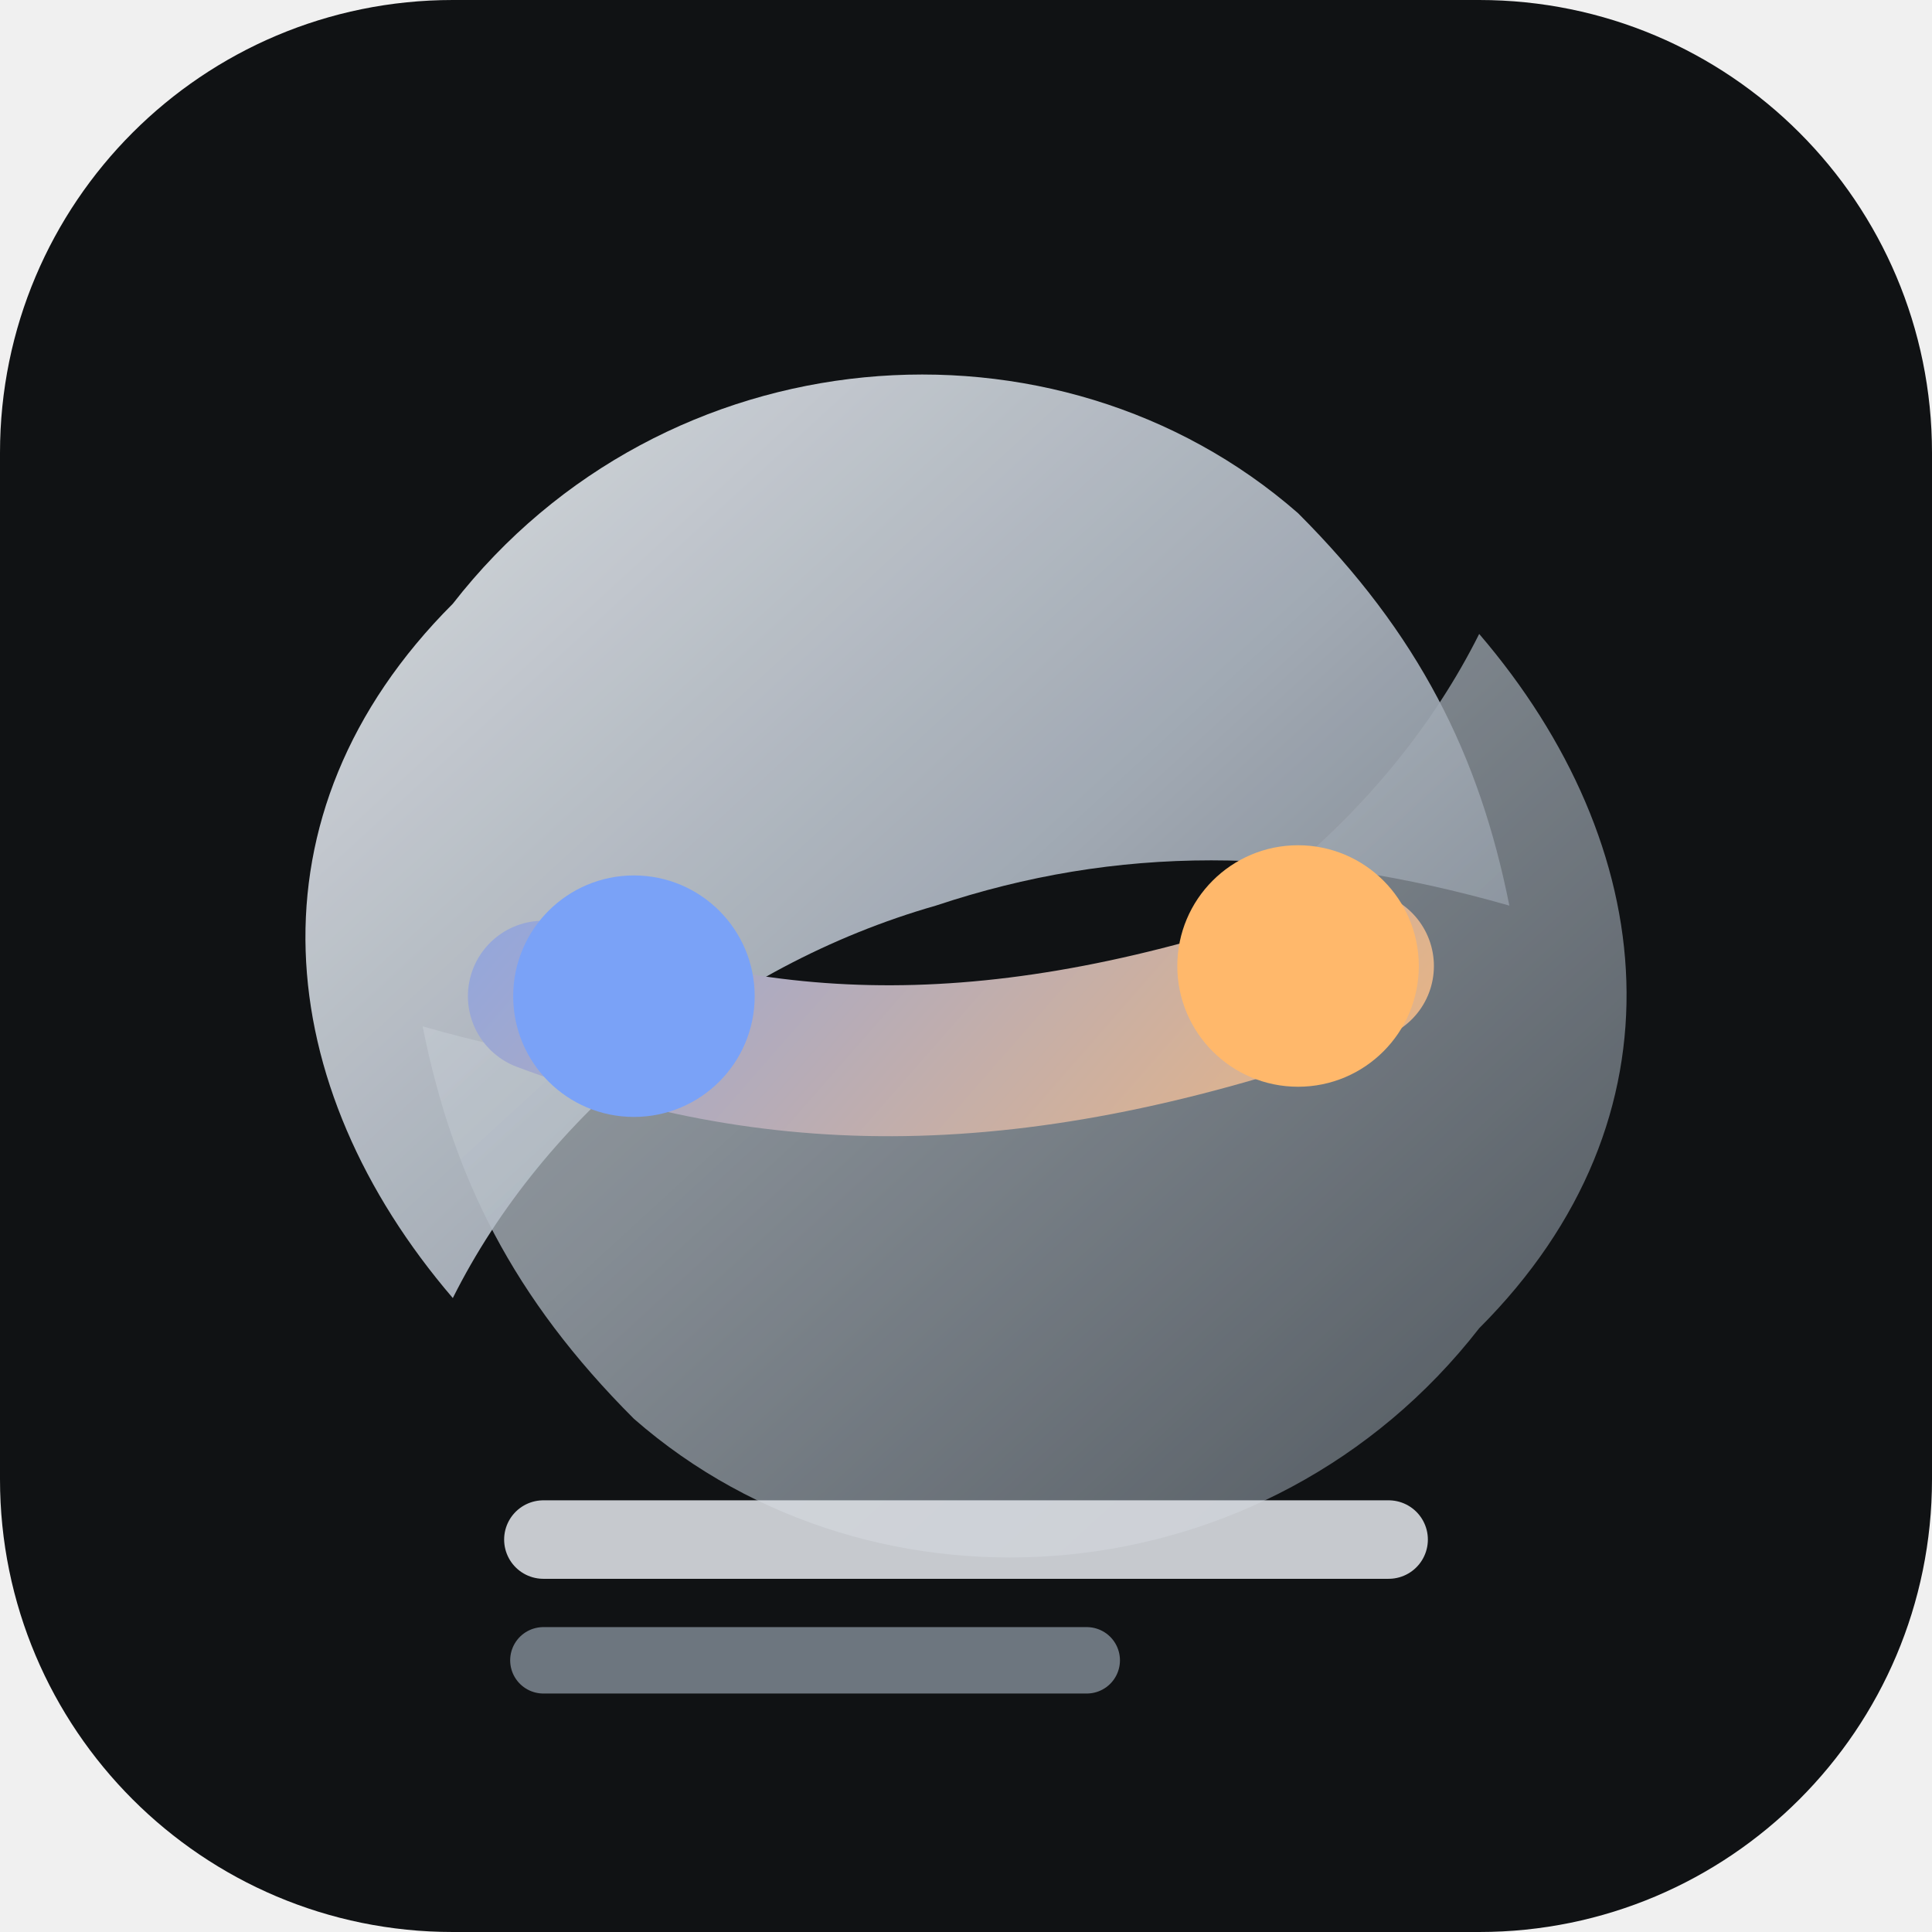
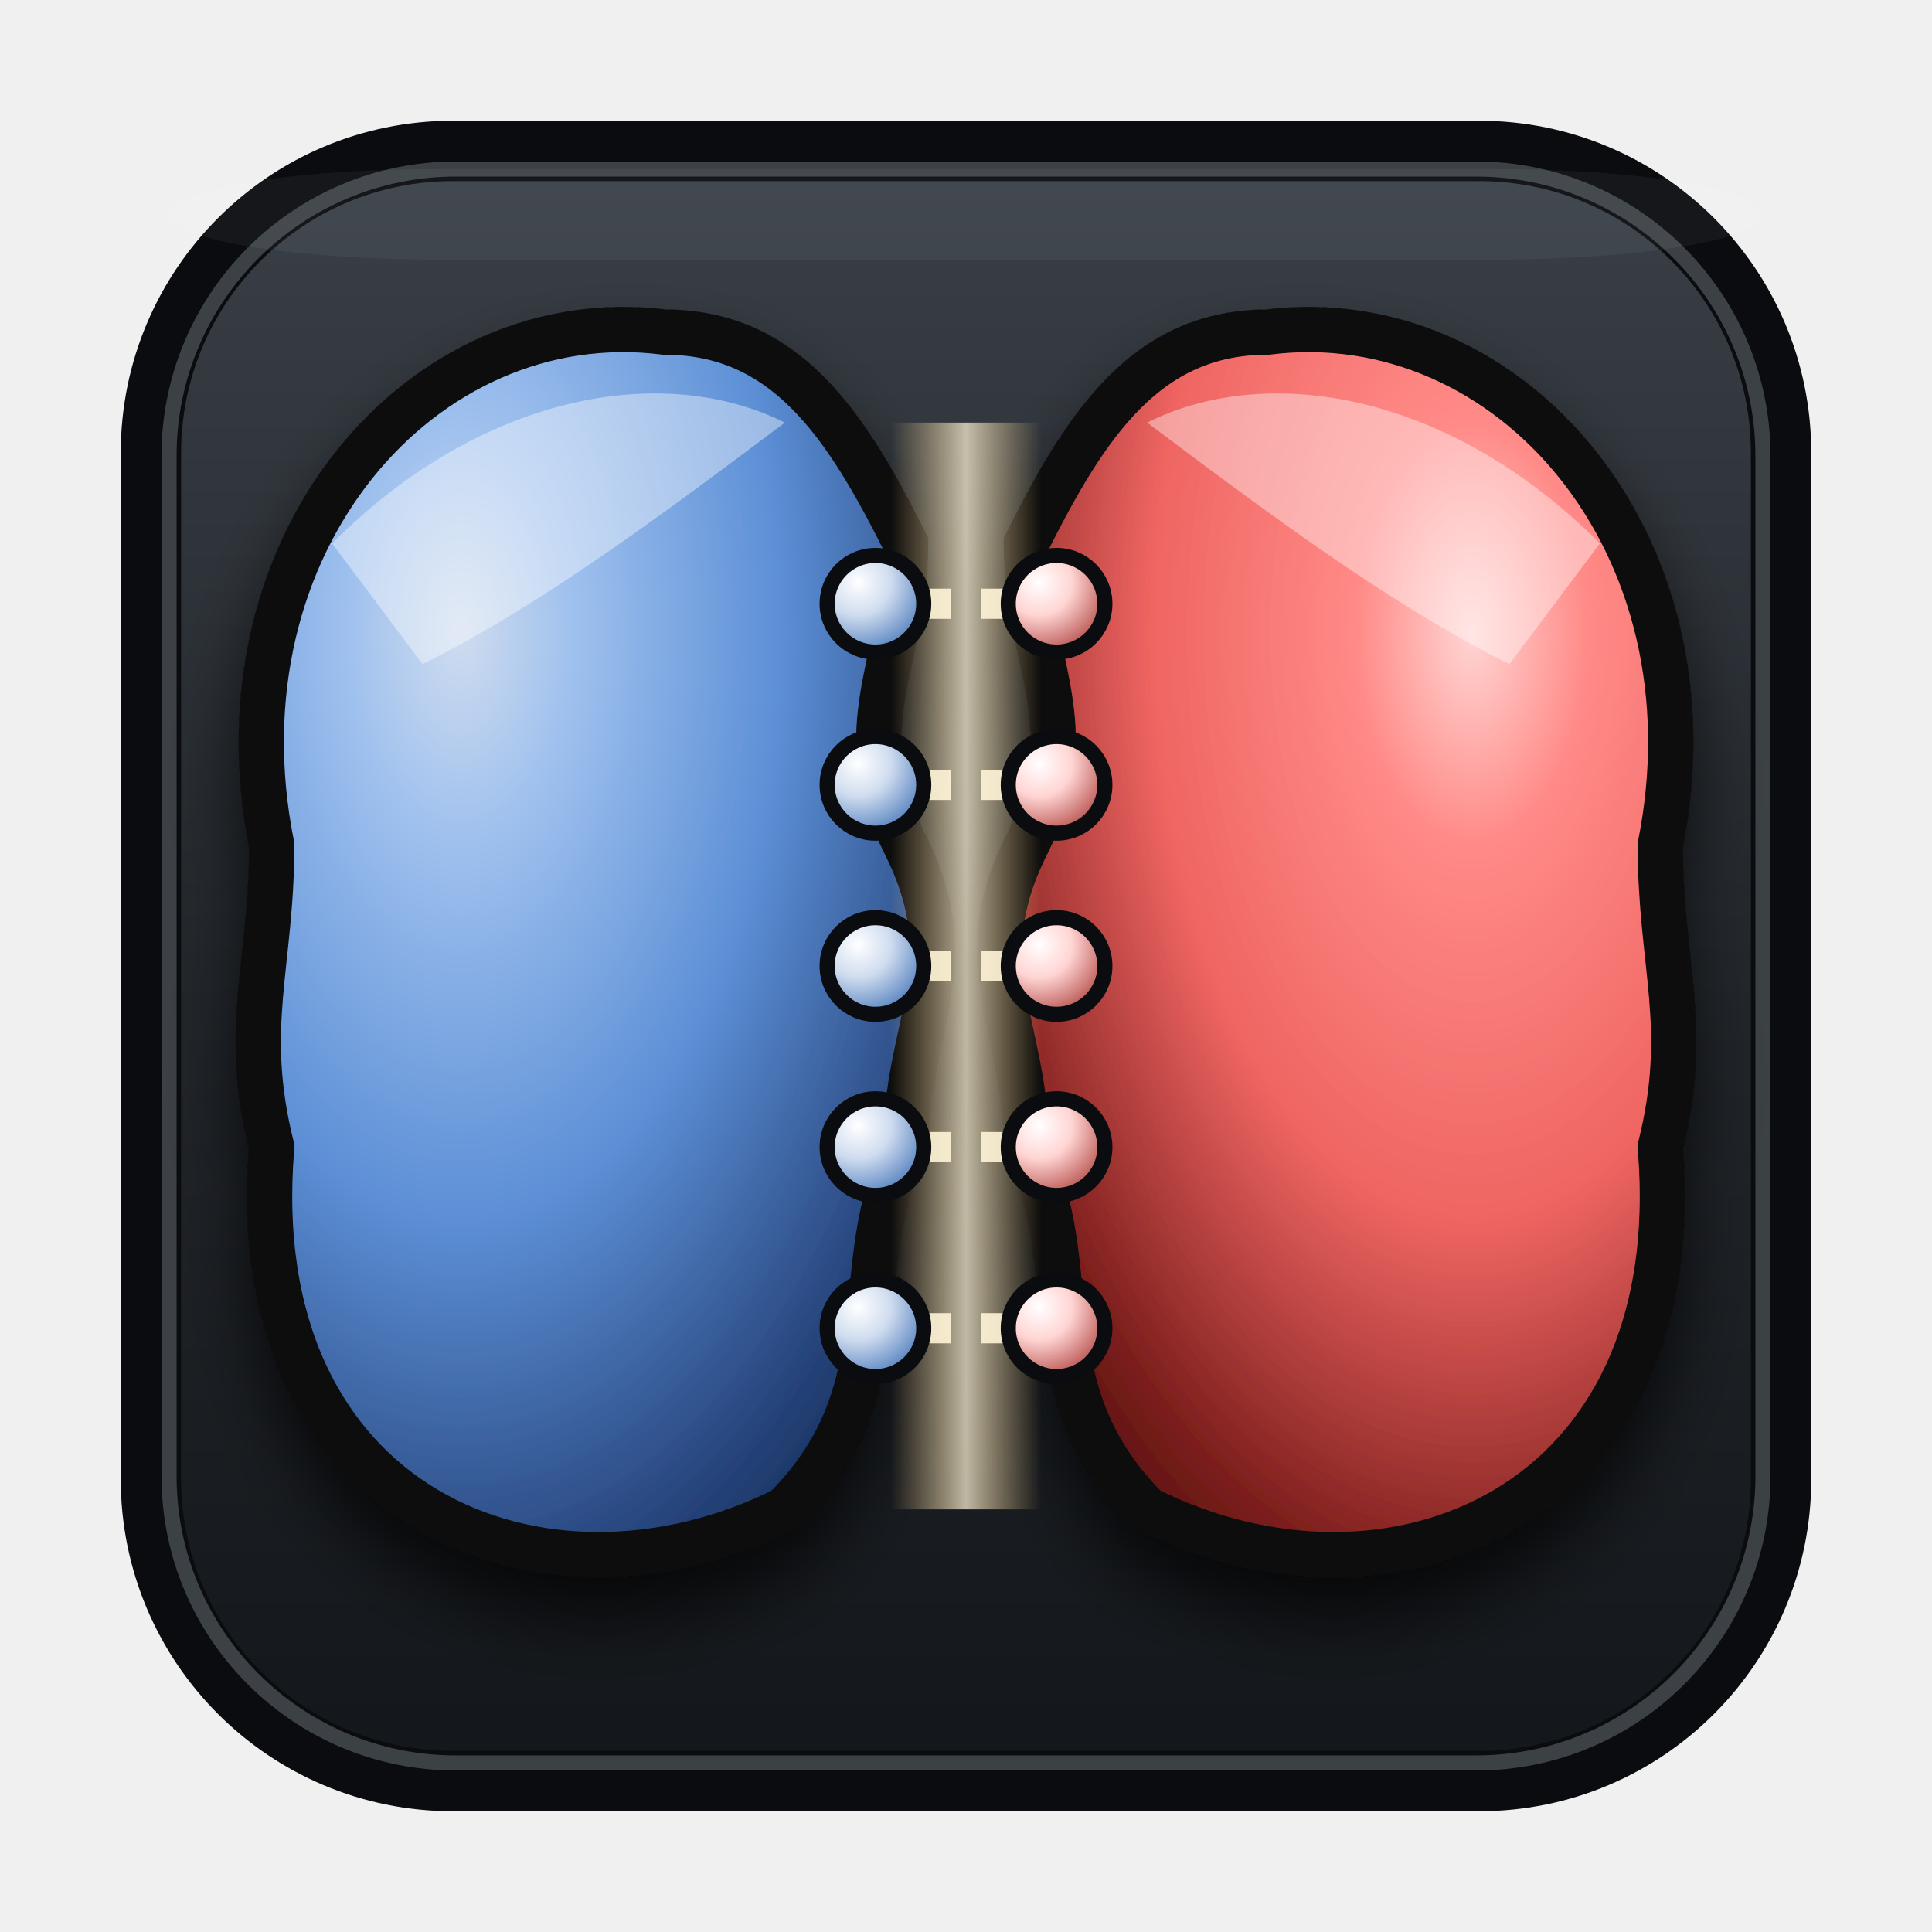
- <svg xmlns="http://www.w3.org/2000/svg" viewBox="0 0 64 64">
+ <svg xmlns="http://www.w3.org/2000/svg" width="64" height="64" viewBox="0 0 64 64">
  <defs>
-     <linearGradient id="g" x1="10" x2="54" y1="8" y2="56" gradientUnits="userSpaceOnUse">
-       <stop stop-color="#f2f5f7" />
-       <stop offset="0.48" stop-color="#aeb7c1" />
-       <stop offset="1" stop-color="#5a626b" />
+     <linearGradient id="psCard" x1="0" y1="0" x2="0" y2="1">
+       <stop offset="0" stop-color="#3a4047" />
+       <stop offset="0.5" stop-color="#23272c" />
+       <stop offset="1" stop-color="#13161a" />
    </linearGradient>
-     <linearGradient id="a" x1="16" x2="48" y1="18" y2="46" gradientUnits="userSpaceOnUse">
-       <stop stop-color="#7aa2f7" />
-       <stop offset="1" stop-color="#ffb86b" />
+     <radialGradient id="psSubA" cx="0.3" cy="0.25" r="0.95">
+       <stop offset="0" stop-color="#cfdcef" />
+       <stop offset="0.18" stop-color="#9ec0ee" />
+       <stop offset="0.5" stop-color="#5c8fd6" />
+       <stop offset="0.82" stop-color="#26447b" />
+       <stop offset="1" stop-color="#0e2247" />
+     </radialGradient>
+     <radialGradient id="psSubB" cx="0.7" cy="0.25" r="0.95">
+       <stop offset="0" stop-color="#ffd5d3" />
+       <stop offset="0.18" stop-color="#ff8a87" />
+       <stop offset="0.5" stop-color="#ef6562" />
+       <stop offset="0.82" stop-color="#7a1d1b" />
+       <stop offset="1" stop-color="#3a0c0a" />
+     </radialGradient>
+     <linearGradient id="psInterfaceA" x1="0" y1="0" x2="1" y2="0">
+       <stop offset="0" stop-color="#fbcf80" stop-opacity="0" />
+       <stop offset="0.5" stop-color="#fff4d6" stop-opacity="0.85" />
+       <stop offset="1" stop-color="#fbcf80" stop-opacity="0" />
    </linearGradient>
+     <radialGradient id="psResidueA" cx="0.32" cy="0.28" r="0.85">
+       <stop offset="0" stop-color="#ffffff" />
+       <stop offset="0.4" stop-color="#cfdcef" />
+       <stop offset="1" stop-color="#3a6db5" />
+     </radialGradient>
+     <radialGradient id="psResidueB" cx="0.32" cy="0.28" r="0.85">
+       <stop offset="0" stop-color="#ffffff" />
+       <stop offset="0.4" stop-color="#ffd5d3" />
+       <stop offset="1" stop-color="#a83632" />
+     </radialGradient>
+     <filter id="psDrop" x="-30%" y="-30%" width="160%" height="160%">
+       <feDropShadow dx="0" dy="1.4" stdDeviation="1.1" flood-color="#000000" flood-opacity="0.7" />
+     </filter>
  </defs>
-   <rect width="64" height="64" rx="15" fill="#101214" />
-   <path d="M15 20c7-9 20-10 28-3 4 4 6 8 7 13-7-2-13-2-19 0-7 2-13 7-16 13-6-7-7-16 0-23z" fill="url(#g)" opacity="0.92" />
-   <path d="M49 44c-7 9-20 10-28 3-4-4-6-8-7-13 7 2 13 2 19 0 7-2 13-7 16-13 6 7 7 16 0 23z" fill="url(#g)" opacity="0.74" />
-   <path d="M18 33c8 3 16 3 27-1" fill="none" stroke="url(#a)" stroke-width="5" stroke-linecap="round" />
-   <circle cx="21" cy="33" r="4" fill="#7aa2f7" />
-   <circle cx="43" cy="32" r="4" fill="#ffb86b" />
-   <path d="M18 51h28" stroke="#d9dde2" stroke-width="2.6" stroke-linecap="round" opacity="0.9" />
-   <path d="M18 55h18" stroke="#7e8792" stroke-width="2.2" stroke-linecap="round" opacity="0.85" />
+   <rect x="5" y="5" width="54" height="54" rx="10" fill="url(#psCard)" stroke="#0a0c0f" stroke-width="2" />
+   <rect x="5.6" y="5.6" width="52.8" height="52.8" rx="9.5" fill="none" stroke="#7a8088" stroke-width="0.5" opacity="0.45" />
+   <rect x="5.6" y="5.6" width="52.8" height="3" rx="9" fill="#ffffff" opacity="0.05" />
+   <g filter="url(#psDrop)">
+     <path d="M9 28 C7 18, 14 10, 22 11 C26 11, 28 14, 30 18 C30 22, 28 24, 30 28 C32 32, 30 34, 30 38 C28 42, 30 46, 26 50 C18 54, 8 50, 9 38 C8 34, 9 32, 9 28 Z" fill="url(#psSubA)" stroke="#0a0c0f" stroke-width="1.5" />
+     <path d="M11 18 C16 13, 22 12, 26 14 C22 17, 18 20, 14 22 Z" fill="#ffffff" opacity="0.4" />
+   </g>
+   <g filter="url(#psDrop)">
+     <path d="M55 28 C57 18, 50 10, 42 11 C38 11, 36 14, 34 18 C34 22, 36 24, 34 28 C32 32, 34 34, 34 38 C36 42, 34 46, 38 50 C46 54, 56 50, 55 38 C56 34, 55 32, 55 28 Z" fill="url(#psSubB)" stroke="#0a0c0f" stroke-width="1.5" />
+     <path d="M53 18 C48 13, 42 12, 38 14 C42 17, 46 20, 50 22 Z" fill="#ffffff" opacity="0.4" />
+   </g>
+   <rect x="29.5" y="14" width="5" height="36" fill="url(#psInterfaceA)" opacity="0.85" />
+   <line x1="30" y1="20" x2="34" y2="20" stroke="#fff4d6" stroke-width="1" stroke-dasharray="1.5,1" opacity="0.9" />
+   <line x1="30" y1="26" x2="34" y2="26" stroke="#fff4d6" stroke-width="1" stroke-dasharray="1.5,1" opacity="0.9" />
+   <line x1="30" y1="32" x2="34" y2="32" stroke="#fff4d6" stroke-width="1" stroke-dasharray="1.5,1" opacity="0.9" />
+   <line x1="30" y1="38" x2="34" y2="38" stroke="#fff4d6" stroke-width="1" stroke-dasharray="1.5,1" opacity="0.9" />
+   <line x1="30" y1="44" x2="34" y2="44" stroke="#fff4d6" stroke-width="1" stroke-dasharray="1.5,1" opacity="0.9" />
+   <circle cx="29" cy="20" r="1.6" fill="url(#psResidueA)" stroke="#0a0c0f" stroke-width="0.5" />
+   <circle cx="29" cy="26" r="1.6" fill="url(#psResidueA)" stroke="#0a0c0f" stroke-width="0.5" />
+   <circle cx="29" cy="32" r="1.6" fill="url(#psResidueA)" stroke="#0a0c0f" stroke-width="0.5" />
+   <circle cx="29" cy="38" r="1.6" fill="url(#psResidueA)" stroke="#0a0c0f" stroke-width="0.5" />
+   <circle cx="29" cy="44" r="1.6" fill="url(#psResidueA)" stroke="#0a0c0f" stroke-width="0.5" />
+   <circle cx="35" cy="20" r="1.6" fill="url(#psResidueB)" stroke="#0a0c0f" stroke-width="0.5" />
+   <circle cx="35" cy="26" r="1.6" fill="url(#psResidueB)" stroke="#0a0c0f" stroke-width="0.5" />
+   <circle cx="35" cy="32" r="1.6" fill="url(#psResidueB)" stroke="#0a0c0f" stroke-width="0.5" />
+   <circle cx="35" cy="38" r="1.6" fill="url(#psResidueB)" stroke="#0a0c0f" stroke-width="0.5" />
+   <circle cx="35" cy="44" r="1.6" fill="url(#psResidueB)" stroke="#0a0c0f" stroke-width="0.5" />
</svg>
